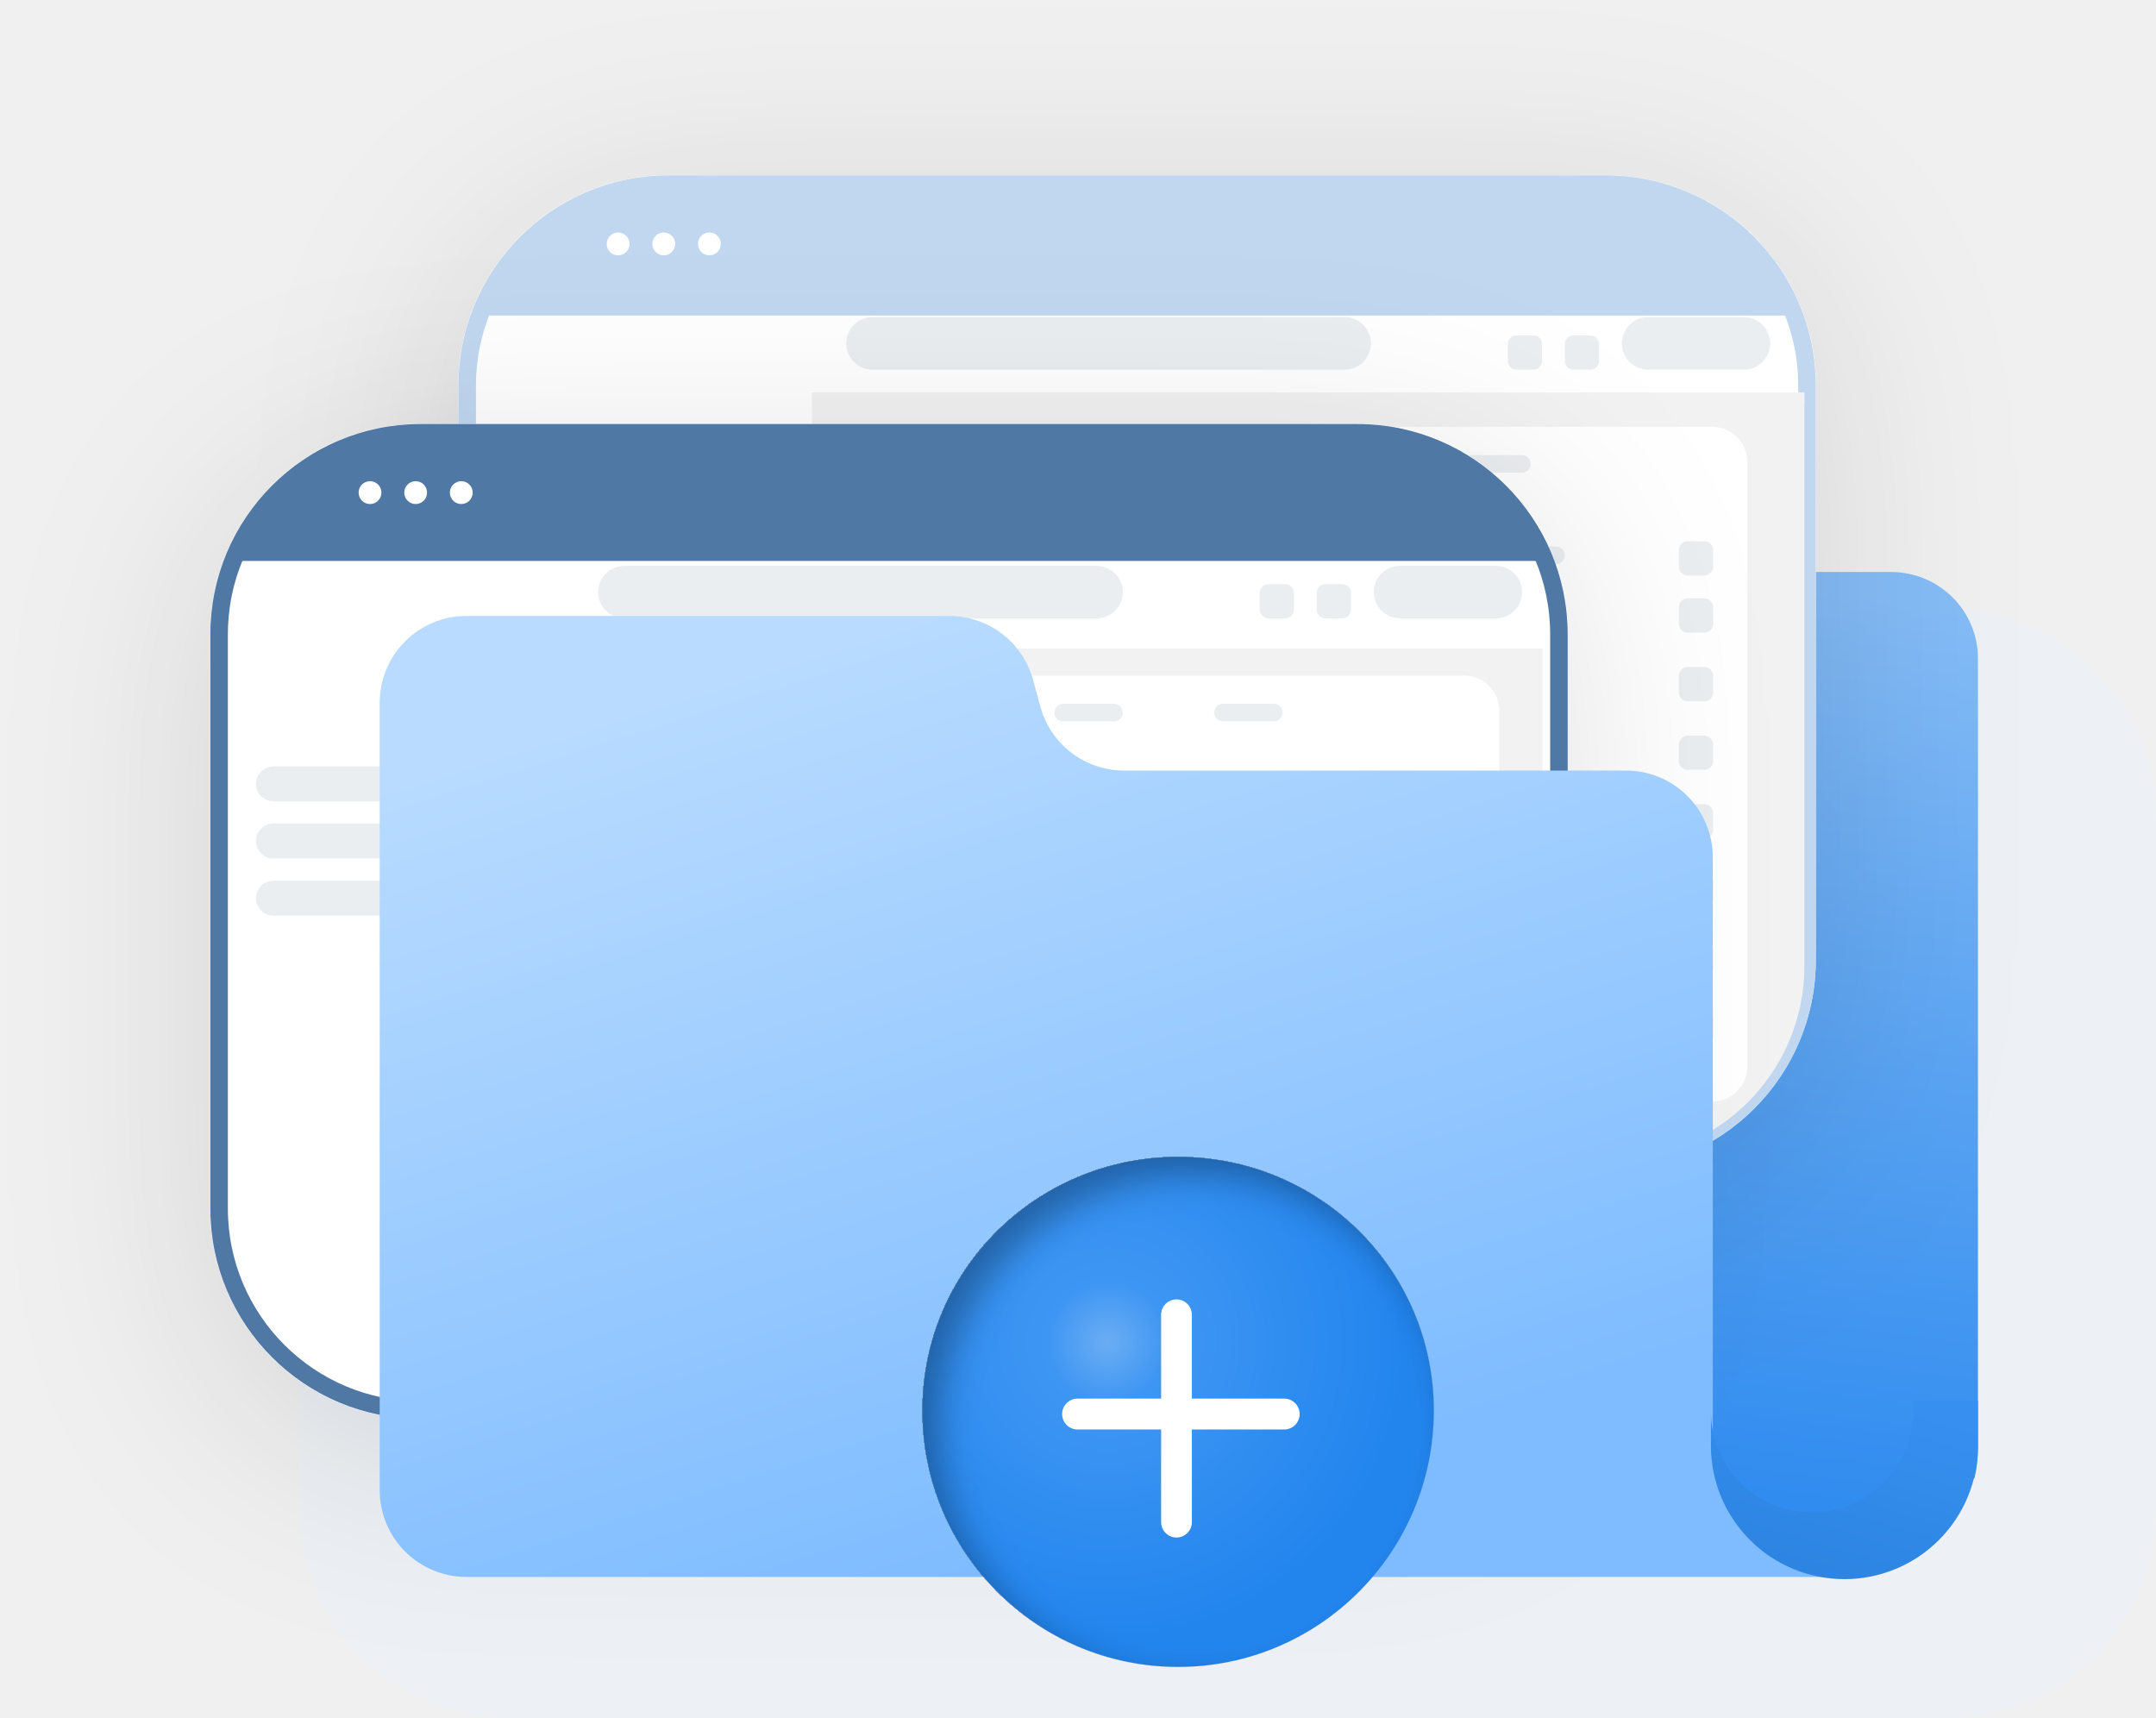
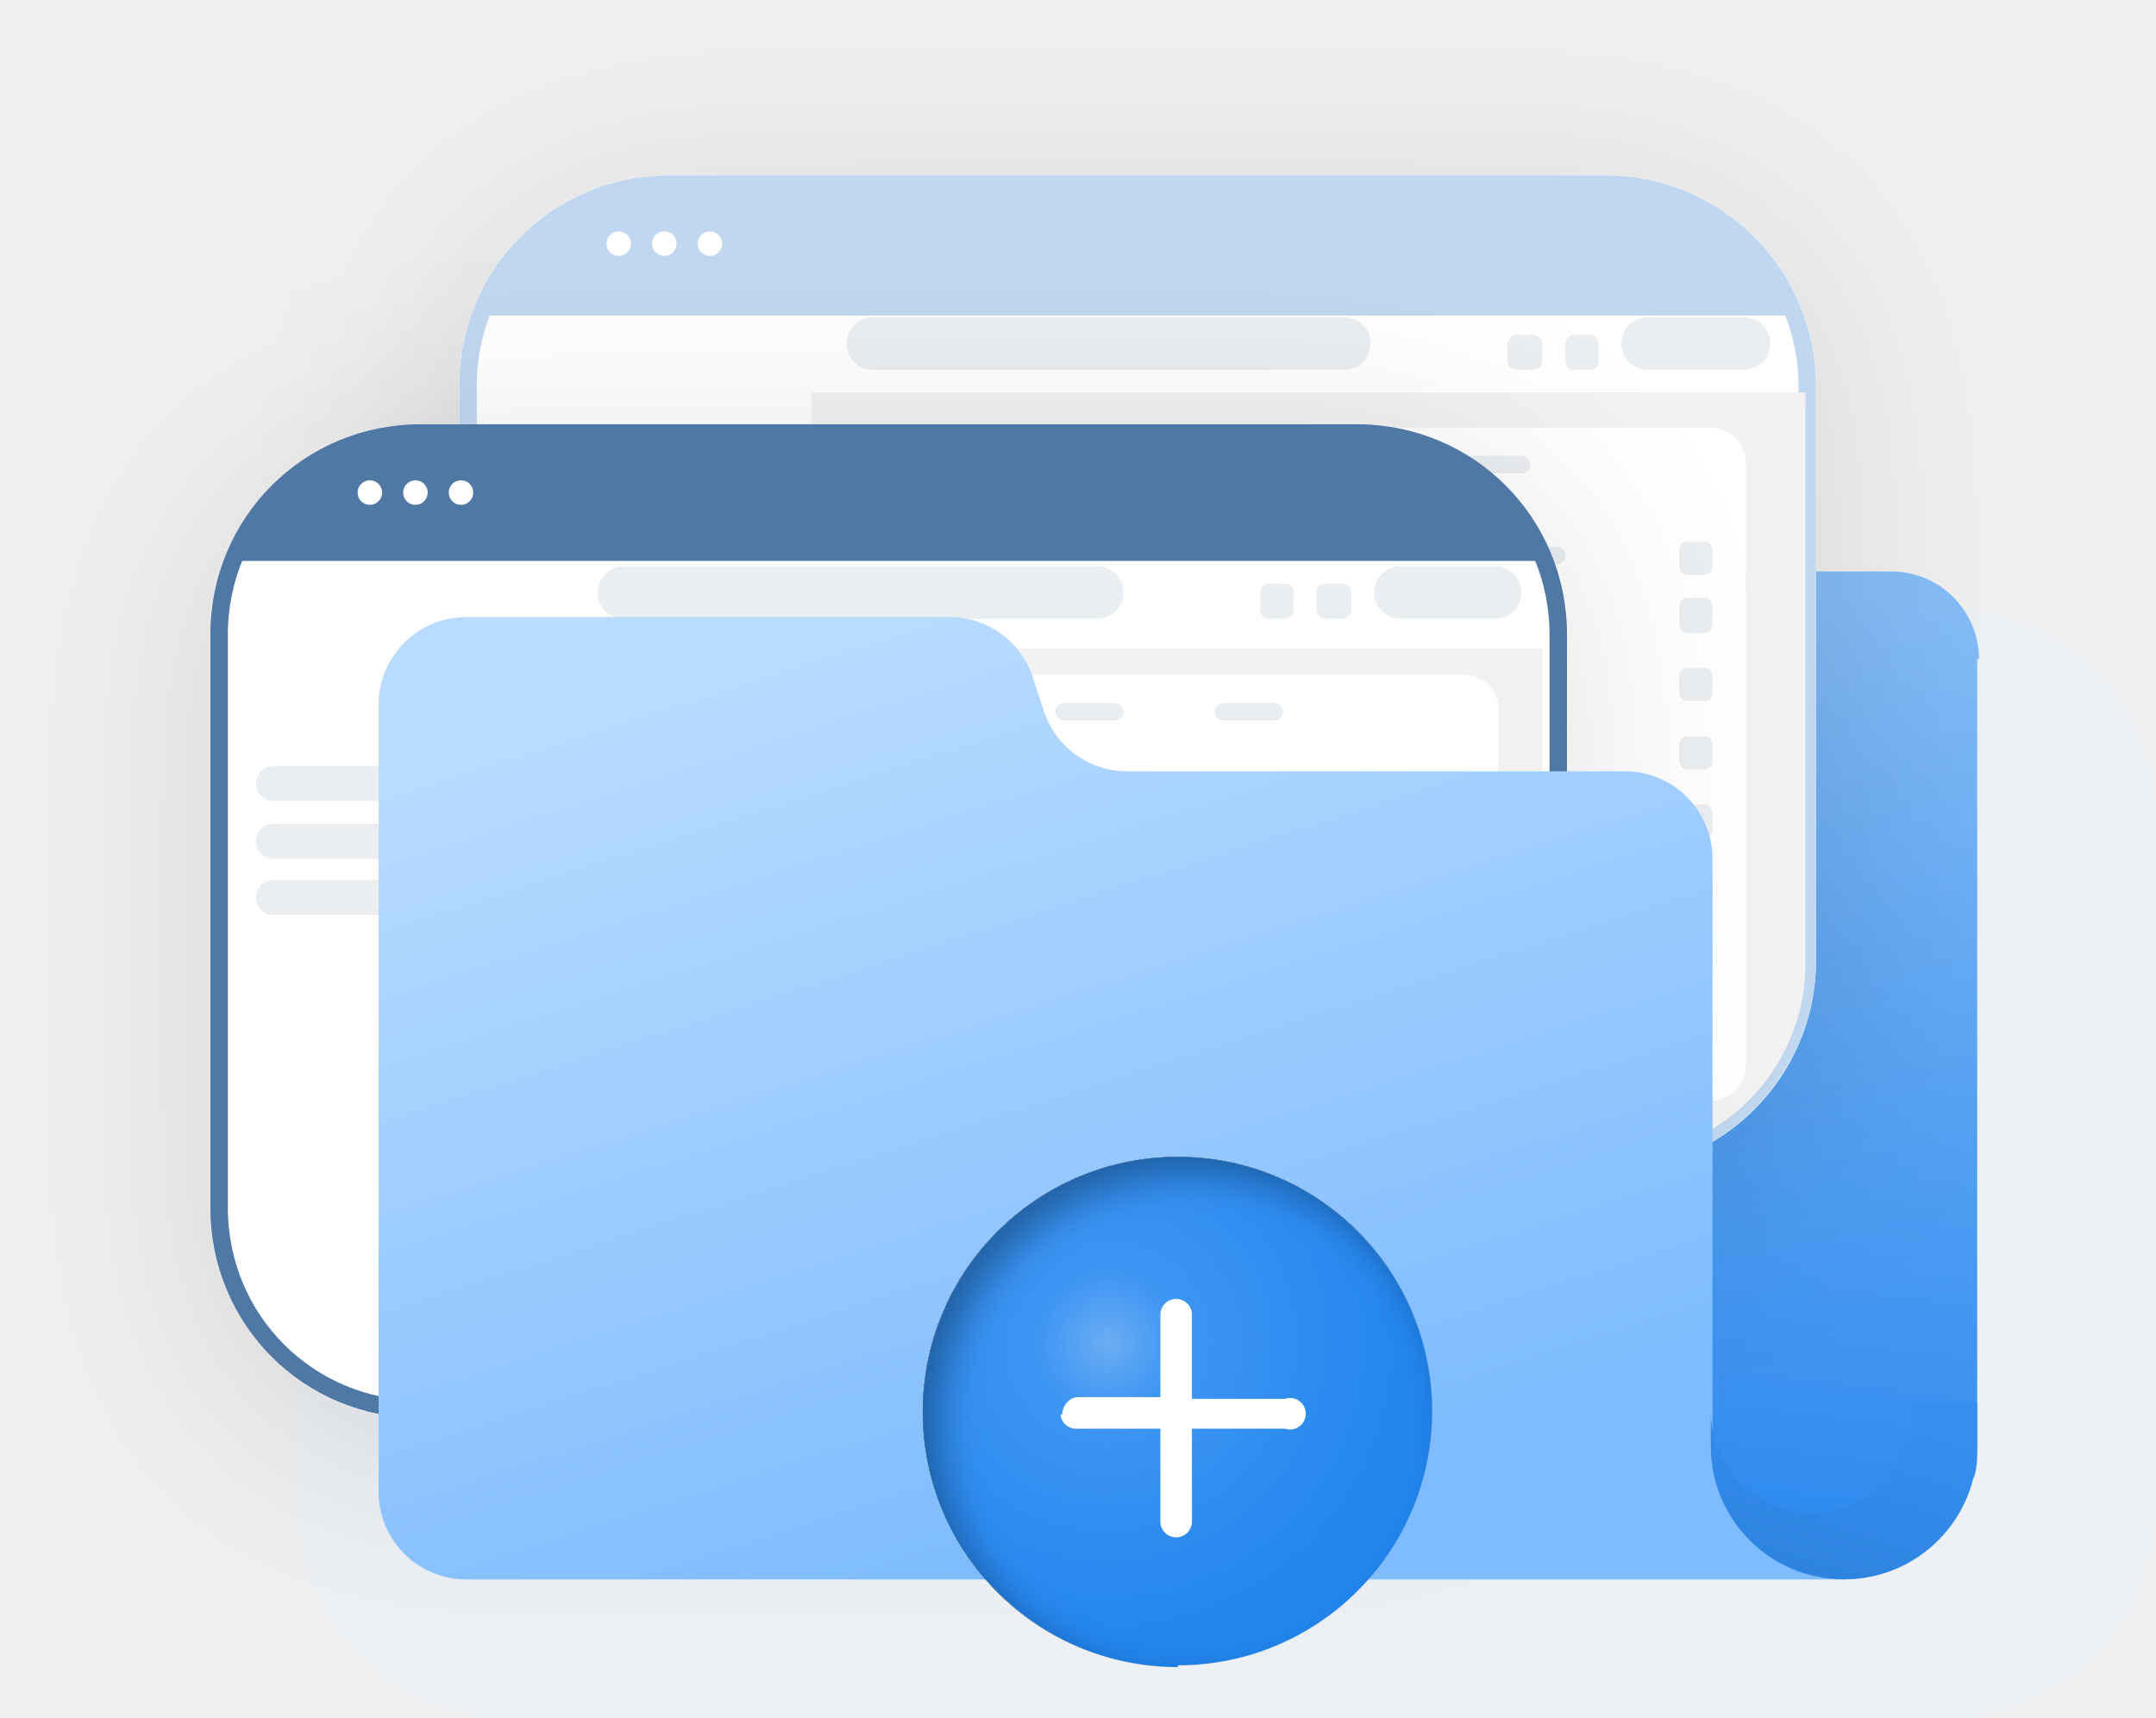
- <svg xmlns="http://www.w3.org/2000/svg" width="123" height="98" viewBox="0 0 123 98" fill="none">
-   <path opacity="0.4" d="M17.078 46.727C17.078 40.1 22.451 34.727 29.078 34.727H111C117.627 34.727 123 40.1 123 46.727V86C123 92.627 117.627 98 111 98H29.078C22.451 98 17.078 92.627 17.078 86V46.727Z" fill="#E9F3FD" />
-   <path d="M112.843 37.566V82.599C112.843 83.178 112.777 83.754 112.646 84.317L101.257 89.358L36.667 84.317V37.566C36.667 36.257 37.189 35.002 38.118 34.076C39.048 33.151 40.308 32.631 41.623 32.631H107.887C108.538 32.63 109.183 32.758 109.784 33.006C110.385 33.254 110.932 33.618 111.392 34.076C111.852 34.534 112.217 35.078 112.466 35.677C112.715 36.276 112.843 36.918 112.843 37.566Z" fill="url(#paint0_linear_1622_38349)" />
-   <g filter="url(#filter0_d_1622_38349)">
-     <path d="M26.153 22C26.153 15.373 31.526 10 38.153 10H91.59C98.218 10 103.59 15.373 103.59 22V54.753C103.59 61.38 98.218 66.753 91.59 66.753H38.153C31.526 66.753 26.153 61.38 26.153 54.753V22Z" fill="white" />
-     <path d="M26.653 22C26.653 15.649 31.802 10.5 38.153 10.5H91.59C97.942 10.5 103.09 15.649 103.09 22V54.753C103.09 61.104 97.942 66.253 91.59 66.253H38.153C31.802 66.253 26.653 61.104 26.653 54.753V22Z" stroke="#C1D7F0" />
+ <svg xmlns="http://www.w3.org/2000/svg" width="123" height="98" fill="none">
+   <path fill="#E9F3FD" d="M17 46.7a12 12 0 0 1 12-12h82a12 12 0 0 1 12 12V86a12 12 0 0 1-12 12H29a12 12 0 0 1-12-12V46.7Z" opacity=".4" />
+   <path fill="url(#a)" d="M112.8 37.6v45c0 .6 0 1.2-.2 1.7l-11.3 5-64.6-5V37.6a5 5 0 0 1 5-5h66.2a5 5 0 0 1 5 5Z" />
+   <g filter="url(#b)">
+     <path fill="#fff" d="M26.2 22a12 12 0 0 1 12-12h53.4a12 12 0 0 1 12 12v32.8a12 12 0 0 1-12 12H38.2a12 12 0 0 1-12-12V22Z" />
+     <path stroke="#C1D7F0" d="M26.7 22c0-6.4 5.1-11.5 11.5-11.5h53.4c6.3 0 11.5 5.1 11.5 11.5v32.8c0 6.3-5.2 11.5-11.5 11.5H38.2c-6.4 0-11.5-5.2-11.5-11.5V22Z" />
  </g>
-   <mask id="mask0_1622_38349" style="mask-type:alpha" maskUnits="userSpaceOnUse" x="26" y="10" width="78" height="57">
-     <path d="M26.153 20C26.153 14.477 30.631 10 36.153 10H93.59C99.113 10 103.59 14.477 103.59 20V56.753C103.59 62.276 99.113 66.753 93.59 66.753H36.153C30.631 66.753 26.153 62.276 26.153 56.753V20Z" fill="white" />
+   <mask id="c" width="78" height="57" x="26" y="10" maskUnits="userSpaceOnUse" style="mask-type:alpha">
+     <path fill="#fff" d="M26.2 20a10 10 0 0 1 10-10h57.4a10 10 0 0 1 10 10v36.8a10 10 0 0 1-10 10H36.2a10 10 0 0 1-10-10V20Z" />
  </mask>
-   <g mask="url(#mask0_1622_38349)">
-     <path d="M46.326 22.394H102.94V23.047H46.326V22.394Z" fill="#EBEEF1" />
-     <path d="M89.274 19.633C89.274 19.356 89.498 19.133 89.774 19.133H90.726C91.002 19.133 91.226 19.356 91.226 19.633V20.59C91.226 20.866 91.002 21.09 90.726 21.09H89.774C89.498 21.09 89.274 20.866 89.274 20.59V19.633Z" fill="#EBEEF1" />
-     <path d="M86.02 19.633C86.02 19.356 86.244 19.133 86.52 19.133H87.473C87.749 19.133 87.973 19.356 87.973 19.633V20.59C87.973 20.866 87.749 21.09 87.473 21.09H86.52C86.244 21.09 86.02 20.866 86.02 20.59V19.633Z" fill="#EBEEF1" />
-     <path d="M46.326 22.394H102.94V55.1C102.94 61.176 98.015 66.1 91.94 66.1H46.326V22.394Z" fill="#F2F2F2" />
-     <path d="M49.58 26.351C49.58 25.247 50.475 24.351 51.58 24.351H97.686C98.79 24.351 99.686 25.247 99.686 26.351V60.839C99.686 61.943 98.79 62.839 97.686 62.839H51.58C50.475 62.839 49.58 61.943 49.58 60.839V26.351Z" fill="white" />
-     <path d="M95.782 31.375C95.782 31.098 96.006 30.875 96.282 30.875H97.234C97.51 30.875 97.734 31.098 97.734 31.375V32.331C97.734 32.608 97.51 32.831 97.234 32.831H96.282C96.006 32.831 95.782 32.608 95.782 32.331V31.375Z" fill="#EBEEF1" />
-     <path d="M95.782 34.636C95.782 34.36 96.006 34.136 96.282 34.136H97.234C97.51 34.136 97.734 34.36 97.734 34.636V35.593C97.734 35.869 97.51 36.093 97.234 36.093H96.282C96.006 36.093 95.782 35.869 95.782 35.593V34.636Z" fill="#EBEEF1" />
-     <path d="M95.782 38.55C95.782 38.274 96.006 38.05 96.282 38.05H97.234C97.51 38.05 97.734 38.274 97.734 38.55V39.507C97.734 39.783 97.51 40.007 97.234 40.007H96.282C96.006 40.007 95.782 39.783 95.782 39.507V38.55Z" fill="#EBEEF1" />
-     <path d="M95.782 42.464C95.782 42.188 96.006 41.964 96.282 41.964H97.234C97.51 41.964 97.734 42.188 97.734 42.464V43.421C97.734 43.697 97.51 43.921 97.234 43.921H96.282C96.006 43.921 95.782 43.697 95.782 43.421V42.464Z" fill="#EBEEF1" />
-     <path d="M95.782 46.378C95.782 46.102 96.006 45.878 96.282 45.878H97.234C97.51 45.878 97.734 46.102 97.734 46.378V47.335C97.734 47.611 97.51 47.835 97.234 47.835H96.282C96.006 47.835 95.782 47.611 95.782 47.335V46.378Z" fill="#EBEEF1" />
-     <path d="M95.782 50.292C95.782 50.016 96.006 49.792 96.282 49.792H97.234C97.51 49.792 97.734 50.016 97.734 50.292V51.249C97.734 51.525 97.51 51.749 97.234 51.749H96.282C96.006 51.749 95.782 51.525 95.782 51.249V50.292Z" fill="#EBEEF1" />
-     <path d="M95.782 54.206C95.782 53.93 96.006 53.706 96.282 53.706H97.234C97.51 53.706 97.734 53.93 97.734 54.206V55.163C97.734 55.439 97.51 55.663 97.234 55.663H96.282C96.006 55.663 95.782 55.439 95.782 55.163V54.206Z" fill="#EBEEF1" />
-     <path d="M95.782 58.12C95.782 57.844 96.006 57.62 96.282 57.62H97.234C97.51 57.62 97.734 57.844 97.734 58.12V59.077C97.734 59.353 97.51 59.577 97.234 59.577H96.282C96.006 59.577 95.782 59.353 95.782 59.077V58.12Z" fill="#EBEEF1" />
-     <path d="M29.373 14.929C31.23 12.161 34.344 10.5 37.677 10.5H92.23C96.319 10.5 99.996 12.989 101.514 16.786L102 18H27.312L29.373 14.929Z" fill="#C1D7F0" />
+   <g mask="url(#c)">
+     <path fill="#EBEEF1" d="M46.3 22.4H103v.6H46.3v-.6Zm43-2.8c0-.2.2-.5.5-.5h1c.2 0 .4.3.4.5v1c0 .3-.2.5-.5.5h-1a.5.5 0 0 1-.4-.5v-1Zm-3.3 0c0-.2.2-.5.5-.5h1c.2 0 .5.3.5.5v1c0 .3-.3.5-.5.5h-1a.5.5 0 0 1-.5-.5v-1Z" />
+     <path fill="#F2F2F2" d="M46.3 22.4H103V55c0 6-4.9 11-11 11H46.3V22.4Z" />
+     <path fill="#fff" d="M49.6 26.4c0-1.2.9-2 2-2h46a2 2 0 0 1 2 2v34.4a2 2 0 0 1-2 2h-46a2 2 0 0 1-2-2V26.4Z" />
+     <path fill="#EBEEF1" d="M95.8 31.4c0-.3.2-.5.5-.5h1c.2 0 .4.2.4.5v1c0 .2-.2.4-.5.4h-1a.5.5 0 0 1-.4-.5v-1Zm0 3.2c0-.2.2-.5.5-.5h1c.2 0 .4.3.4.5v1c0 .3-.2.5-.5.5h-1a.5.5 0 0 1-.4-.5v-1Zm0 4c0-.3.2-.5.5-.5h1c.2 0 .4.2.4.5v1c0 .2-.2.4-.5.4h-1a.5.5 0 0 1-.4-.5v-1Zm0 3.9c0-.3.2-.5.5-.5h1c.2 0 .4.2.4.5v1c0 .2-.2.4-.5.4h-1a.5.5 0 0 1-.4-.5v-1Zm0 3.9c0-.3.2-.5.5-.5h1c.2 0 .4.2.4.5v1c0 .2-.2.4-.5.4h-1a.5.5 0 0 1-.4-.5v-1Zm0 3.9c0-.3.2-.5.5-.5h1c.2 0 .4.2.4.5v1c0 .2-.2.4-.5.4h-1a.5.5 0 0 1-.4-.5v-1Zm0 3.9c0-.3.2-.5.5-.5h1c.2 0 .4.2.4.5v1c0 .2-.2.5-.5.5h-1a.5.5 0 0 1-.4-.5v-1Zm0 3.9c0-.3.2-.5.5-.5h1c.2 0 .4.2.4.5v1c0 .3-.2.5-.5.5h-1a.5.5 0 0 1-.4-.5v-1Z" />
+     <path fill="#C1D7F0" d="M29.4 15a10 10 0 0 1 8.3-4.5h54.5a10 10 0 0 1 9.3 6.3l.5 1.2H27.3l2-3Z" />
  </g>
-   <line x1="49.778" y1="19.59" x2="76.712" y2="19.59" stroke="#EBEEF1" stroke-width="3" stroke-linecap="round" />
-   <line x1="29.756" y1="30.527" x2="42.723" y2="30.527" stroke="#EBEEF1" stroke-width="2" stroke-linecap="round" />
-   <line x1="52.683" y1="26.461" x2="55.587" y2="26.461" stroke="#EBEEF1" stroke-linecap="round" />
-   <line x1="52.683" y1="31.679" x2="57.539" y2="31.679" stroke="#EBEEF1" stroke-linecap="round" />
-   <line x1="52.683" y1="34.941" x2="57.539" y2="34.941" stroke="#EBEEF1" stroke-linecap="round" />
-   <line x1="52.683" y1="38.855" x2="57.539" y2="38.855" stroke="#EBEEF1" stroke-linecap="round" />
-   <line x1="52.683" y1="42.769" x2="57.539" y2="42.769" stroke="#EBEEF1" stroke-linecap="round" />
-   <line x1="52.683" y1="46.683" x2="57.539" y2="46.683" stroke="#EBEEF1" stroke-linecap="round" />
-   <line x1="52.683" y1="50.597" x2="57.539" y2="50.597" stroke="#EBEEF1" stroke-linecap="round" />
-   <line x1="52.683" y1="54.511" x2="57.539" y2="54.511" stroke="#EBEEF1" stroke-linecap="round" />
-   <line x1="52.683" y1="58.425" x2="57.539" y2="58.425" stroke="#EBEEF1" stroke-linecap="round" />
-   <line x1="65.047" y1="31.679" x2="69.903" y2="31.679" stroke="#EBEEF1" stroke-linecap="round" />
-   <line x1="65.047" y1="38.855" x2="69.903" y2="38.855" stroke="#EBEEF1" stroke-linecap="round" />
-   <line x1="65.047" y1="34.941" x2="69.903" y2="34.941" stroke="#EBEEF1" stroke-linecap="round" />
-   <line x1="65.047" y1="42.769" x2="69.903" y2="42.769" stroke="#EBEEF1" stroke-linecap="round" />
-   <line x1="65.047" y1="46.683" x2="69.903" y2="46.683" stroke="#EBEEF1" stroke-linecap="round" />
-   <line x1="65.047" y1="50.597" x2="69.903" y2="50.597" stroke="#EBEEF1" stroke-linecap="round" />
-   <line x1="65.047" y1="54.511" x2="69.903" y2="54.511" stroke="#EBEEF1" stroke-linecap="round" />
-   <line x1="65.047" y1="58.425" x2="69.903" y2="58.425" stroke="#EBEEF1" stroke-linecap="round" />
-   <line x1="74.808" y1="38.855" x2="79.664" y2="38.855" stroke="#EBEEF1" stroke-linecap="round" />
-   <line x1="74.808" y1="31.679" x2="79.664" y2="31.679" stroke="#EBEEF1" stroke-linecap="round" />
-   <line x1="74.808" y1="34.941" x2="79.664" y2="34.941" stroke="#EBEEF1" stroke-linecap="round" />
-   <line x1="83.918" y1="38.855" x2="88.774" y2="38.855" stroke="#EBEEF1" stroke-linecap="round" />
-   <line x1="74.808" y1="42.769" x2="79.664" y2="42.769" stroke="#EBEEF1" stroke-linecap="round" />
-   <line x1="74.808" y1="46.683" x2="79.664" y2="46.683" stroke="#EBEEF1" stroke-linecap="round" />
-   <line x1="74.808" y1="50.597" x2="79.664" y2="50.597" stroke="#EBEEF1" stroke-linecap="round" />
-   <line x1="74.808" y1="54.511" x2="79.664" y2="54.511" stroke="#EBEEF1" stroke-linecap="round" />
-   <line x1="74.808" y1="58.425" x2="79.664" y2="58.425" stroke="#EBEEF1" stroke-linecap="round" />
-   <line x1="83.918" y1="31.679" x2="88.774" y2="31.679" stroke="#EBEEF1" stroke-linecap="round" />
-   <line x1="83.918" y1="34.941" x2="88.774" y2="34.941" stroke="#EBEEF1" stroke-linecap="round" />
-   <line x1="83.918" y1="42.769" x2="88.774" y2="42.769" stroke="#EBEEF1" stroke-linecap="round" />
-   <line x1="83.918" y1="46.683" x2="88.774" y2="46.683" stroke="#EBEEF1" stroke-linecap="round" />
-   <line x1="83.918" y1="50.597" x2="88.774" y2="50.597" stroke="#EBEEF1" stroke-linecap="round" />
-   <line x1="83.918" y1="54.511" x2="88.774" y2="54.511" stroke="#EBEEF1" stroke-linecap="round" />
-   <line x1="83.918" y1="58.425" x2="88.774" y2="58.425" stroke="#EBEEF1" stroke-linecap="round" />
-   <line x1="65.047" y1="26.461" x2="67.951" y2="26.461" stroke="#EBEEF1" stroke-linecap="round" />
-   <line x1="74.808" y1="26.461" x2="77.712" y2="26.461" stroke="#EBEEF1" stroke-linecap="round" />
-   <line x1="83.918" y1="26.461" x2="86.822" y2="26.461" stroke="#EBEEF1" stroke-linecap="round" />
-   <line x1="29.756" y1="33.789" x2="42.723" y2="33.789" stroke="#EBEEF1" stroke-width="2" stroke-linecap="round" />
-   <line x1="29.756" y1="37.05" x2="42.723" y2="37.05" stroke="#EBEEF1" stroke-width="2" stroke-linecap="round" />
-   <line x1="94.028" y1="19.59" x2="99.488" y2="19.59" stroke="#EBEEF1" stroke-width="3" stroke-linecap="round" />
-   <ellipse cx="37.867" cy="13.914" rx="0.651" ry="0.652" fill="white" />
-   <ellipse cx="35.264" cy="13.914" rx="0.651" ry="0.652" fill="white" />
-   <ellipse cx="40.47" cy="13.914" rx="0.651" ry="0.652" fill="white" />
-   <g filter="url(#filter1_d_1622_38349)">
-     <path d="M12 36.188C12 29.561 17.373 24.188 24 24.188H77.437C84.064 24.188 89.437 29.561 89.437 36.188V68.941C89.437 75.568 84.064 80.941 77.437 80.941H24C17.373 80.941 12 75.568 12 68.941V36.188Z" fill="white" />
-     <path d="M12.5 36.188C12.5 29.837 17.649 24.688 24 24.688H77.437C83.788 24.688 88.937 29.837 88.937 36.188V68.941C88.937 75.292 83.788 80.441 77.437 80.441H24C17.649 80.441 12.5 75.292 12.5 68.941V36.188Z" stroke="#5078A5" />
+   <path stroke="#EBEEF1" stroke-linecap="round" stroke-width="3" d="M49.8 19.6h26.9" />
+   <path stroke="#EBEEF1" stroke-linecap="round" stroke-width="2" d="M29.8 30.5h12.9" />
+   <path stroke="#EBEEF1" stroke-linecap="round" d="M52.7 26.5h2.9m-2.9 5.2h4.8m-4.8 3.2h4.8m-4.8 4h4.8m-4.8 3.9h4.8m-4.8 3.9h4.8m-4.8 3.9h4.8m-4.8 3.9h4.8m-4.8 3.9h4.8M65 31.7h4.9M65 38.9h4.9m-4.9-4h4.9M65 42.8h4.9M65 46.7h4.9M65 50.6h4.9M65 54.5h4.9M65 58.4h4.9m4.9-19.5h4.9m-4.9-7.2h4.9m-4.9 3.2h4.9m4.2 4h4.9m-14 3.9h4.9m-4.9 3.9h4.9m-4.9 3.9h4.9m-4.9 3.9h4.9m-4.9 3.9h4.9m4.2-26.7h4.9m-4.9 3.2h4.9m-4.9 7.9h4.9m-4.9 3.9h4.9m-4.9 3.9h4.9m-4.9 3.9h4.9m-4.9 3.9h4.9M65 26.5h3m6.8 0h2.9m6.2 0h2.9" />
+   <path stroke="#EBEEF1" stroke-linecap="round" stroke-width="2" d="M29.8 33.8h12.9m-12.9 3.3h12.9" />
+   <path stroke="#EBEEF1" stroke-linecap="round" stroke-width="3" d="M94 19.6h5.5" />
+   <circle cx="37.9" cy="13.9" r=".7" fill="#fff" />
+   <circle cx="35.3" cy="13.9" r=".7" fill="#fff" />
+   <circle cx="40.5" cy="13.9" r=".7" fill="#fff" />
+   <g filter="url(#d)">
+     <path fill="#fff" d="M12 36.2a12 12 0 0 1 12-12h53.4a12 12 0 0 1 12 12v32.7a12 12 0 0 1-12 12H24a12 12 0 0 1-12-12V36.2Z" />
+     <path stroke="#5078A5" d="M12.5 36.2c0-6.4 5.1-11.5 11.5-11.5h53.4c6.4 0 11.5 5.1 11.5 11.5v32.7c0 6.4-5.1 11.5-11.5 11.5H24c-6.4 0-11.5-5.1-11.5-11.5V36.2Z" />
  </g>
-   <mask id="mask1_1622_38349" style="mask-type:alpha" maskUnits="userSpaceOnUse" x="12" y="24" width="78" height="57">
-     <path d="M12 34.188C12 28.665 16.477 24.188 22 24.188H79.437C84.96 24.188 89.437 28.665 89.437 34.188V70.941C89.437 76.464 84.96 80.941 79.437 80.941H22C16.477 80.941 12 76.464 12 70.941V34.188Z" fill="white" />
+   <mask id="e" width="78" height="57" x="12" y="24" maskUnits="userSpaceOnUse" style="mask-type:alpha">
+     <path fill="#fff" d="M12 34.2a10 10 0 0 1 10-10h57.4a10 10 0 0 1 10 10v36.7a10 10 0 0 1-10 10H22a10 10 0 0 1-10-10V34.2Z" />
  </mask>
-   <g mask="url(#mask1_1622_38349)">
-     <path d="M75.121 33.821C75.121 33.545 75.345 33.321 75.621 33.321H76.573C76.849 33.321 77.073 33.545 77.073 33.821V34.778C77.073 35.054 76.849 35.278 76.573 35.278H75.621C75.345 35.278 75.121 35.054 75.121 34.778V33.821Z" fill="#EBEEF1" />
-     <path d="M71.867 33.821C71.867 33.545 72.091 33.321 72.367 33.321H73.319C73.596 33.321 73.819 33.545 73.819 33.821V34.778C73.819 35.054 73.596 35.278 73.319 35.278H72.367C72.091 35.278 71.867 35.054 71.867 34.778V33.821Z" fill="#EBEEF1" />
-     <path d="M32 37H88V69C88 75.075 83.075 80 77 80H32V37Z" fill="#F2F2F2" />
-     <path d="M35.426 40.54C35.426 39.435 36.322 38.54 37.426 38.54H83.533C84.637 38.54 85.533 39.435 85.533 40.54V75.027C85.533 76.132 84.637 77.027 83.533 77.027H37.426C36.322 77.027 35.426 76.132 35.426 75.027V40.54Z" fill="white" />
-     <path d="M81.628 45.563C81.628 45.287 81.852 45.063 82.128 45.063H83.081C83.357 45.063 83.581 45.287 83.581 45.563V46.52C83.581 46.796 83.357 47.02 83.081 47.02H82.128C81.852 47.02 81.628 46.796 81.628 46.52V45.563Z" fill="#EBEEF1" />
-     <path d="M81.628 48.825C81.628 48.548 81.852 48.325 82.128 48.325H83.081C83.357 48.325 83.581 48.548 83.581 48.825V49.782C83.581 50.058 83.357 50.282 83.081 50.282H82.128C81.852 50.282 81.628 50.058 81.628 49.782V48.825Z" fill="#EBEEF1" />
-     <path d="M81.628 52.738C81.628 52.462 81.852 52.238 82.128 52.238H83.081C83.357 52.238 83.581 52.462 83.581 52.738V53.695C83.581 53.971 83.357 54.195 83.081 54.195H82.128C81.852 54.195 81.628 53.971 81.628 53.695V52.738Z" fill="#EBEEF1" />
-     <path d="M81.628 56.652C81.628 56.376 81.852 56.152 82.128 56.152H83.081C83.357 56.152 83.581 56.376 83.581 56.652V57.609C83.581 57.886 83.357 58.109 83.081 58.109H82.128C81.852 58.109 81.628 57.886 81.628 57.609V56.652Z" fill="#EBEEF1" />
-     <path d="M81.628 60.566C81.628 60.29 81.852 60.066 82.128 60.066H83.081C83.357 60.066 83.581 60.29 83.581 60.566V61.523C83.581 61.8 83.357 62.023 83.081 62.023H82.128C81.852 62.023 81.628 61.8 81.628 61.523V60.566Z" fill="#EBEEF1" />
-     <path d="M81.628 64.481C81.628 64.204 81.852 63.98 82.128 63.98H83.081C83.357 63.98 83.581 64.204 83.581 64.481V65.438C83.581 65.714 83.357 65.938 83.081 65.938H82.128C81.852 65.938 81.628 65.714 81.628 65.438V64.481Z" fill="#EBEEF1" />
-     <path d="M81.628 68.394C81.628 68.118 81.852 67.894 82.128 67.894H83.081C83.357 67.894 83.581 68.118 83.581 68.394V69.352C83.581 69.628 83.357 69.852 83.081 69.852H82.128C81.852 69.852 81.628 69.628 81.628 69.352V68.394Z" fill="#EBEEF1" />
-     <path d="M81.628 72.308C81.628 72.032 81.852 71.808 82.128 71.808H83.081C83.357 71.808 83.581 72.032 83.581 72.308V73.265C83.581 73.541 83.357 73.765 83.081 73.765H82.128C81.852 73.765 81.628 73.541 81.628 73.265V72.308Z" fill="#EBEEF1" />
-     <path d="M14.677 29.794C16.414 26.535 19.807 24.5 23.5 24.5H77.609C80.695 24.5 83.608 25.925 85.503 28.361L86 29L88 32H13.5L14.677 29.794Z" fill="#5078A5" />
+   <g mask="url(#e)">
+     <path fill="#EBEEF1" d="M75.1 33.8c0-.3.2-.5.5-.5h1c.2 0 .5.2.5.5v1c0 .3-.3.5-.5.5h-1a.5.5 0 0 1-.5-.5v-1Zm-3.2 0c0-.3.2-.5.5-.5h1c.2 0 .4.2.4.5v1c0 .3-.2.5-.5.5h-1a.5.5 0 0 1-.4-.5v-1Z" />
+     <path fill="#F2F2F2" d="M32 37h56v32c0 6-5 11-11 11H32V37Z" />
+     <path fill="#fff" d="M35.4 40.5c0-1 1-2 2-2h46.1a2 2 0 0 1 2 2V75a2 2 0 0 1-2 2h-46a2 2 0 0 1-2-2V40.5Z" />
+     <path fill="#EBEEF1" d="M81.6 45.6c0-.3.3-.5.5-.5h1c.3 0 .5.2.5.5v1c0 .2-.2.4-.5.4h-1a.5.5 0 0 1-.5-.5v-1Zm0 3.2c0-.3.3-.5.5-.5h1c.3 0 .5.2.5.5v1c0 .3-.2.5-.5.5h-1a.5.5 0 0 1-.5-.5v-1Zm0 3.9c0-.2.3-.5.5-.5h1c.3 0 .5.3.5.5v1c0 .3-.2.5-.5.5h-1a.5.5 0 0 1-.5-.5v-1Zm0 4c0-.3.3-.5.5-.5h1c.3 0 .5.2.5.5v1c0 .2-.2.4-.5.4h-1a.5.5 0 0 1-.5-.5v-1Zm0 3.9c0-.3.3-.5.5-.5h1c.3 0 .5.2.5.5v1c0 .2-.2.4-.5.4h-1a.5.5 0 0 1-.5-.5v-1Zm0 3.9c0-.3.3-.5.5-.5h1c.3 0 .5.2.5.5v1c0 .2-.2.4-.5.4h-1a.5.5 0 0 1-.5-.5v-1Zm0 3.9c0-.3.3-.5.5-.5h1c.3 0 .5.2.5.5v1c0 .2-.2.5-.5.5h-1a.5.5 0 0 1-.5-.5v-1Zm0 3.9c0-.3.3-.5.5-.5h1c.3 0 .5.2.5.5v1c0 .2-.2.5-.5.5h-1a.5.5 0 0 1-.5-.5v-1Z" />
+     <path fill="#5078A5" d="M14.7 29.8a10 10 0 0 1 8.8-5.3h54.1c3.1 0 6 1.4 7.9 3.9l.5.6 2 3H13.5l1.2-2.2Z" />
  </g>
-   <line x1="35.625" y1="33.778" x2="62.559" y2="33.778" stroke="#EBEEF1" stroke-width="3" stroke-linecap="round" />
-   <line x1="15.603" y1="44.715" x2="28.57" y2="44.715" stroke="#EBEEF1" stroke-width="2" stroke-linecap="round" />
-   <line x1="38.529" y1="40.649" x2="41.434" y2="40.649" stroke="#EBEEF1" stroke-linecap="round" />
-   <line x1="38.529" y1="45.867" x2="43.386" y2="45.867" stroke="#EBEEF1" stroke-linecap="round" />
-   <line x1="38.529" y1="49.129" x2="43.386" y2="49.129" stroke="#EBEEF1" stroke-linecap="round" />
-   <line x1="38.529" y1="53.043" x2="43.386" y2="53.043" stroke="#EBEEF1" stroke-linecap="round" />
-   <line x1="38.529" y1="56.957" x2="43.386" y2="56.957" stroke="#EBEEF1" stroke-linecap="round" />
-   <line x1="38.529" y1="60.871" x2="43.386" y2="60.871" stroke="#EBEEF1" stroke-linecap="round" />
-   <line x1="38.529" y1="64.785" x2="43.386" y2="64.785" stroke="#EBEEF1" stroke-linecap="round" />
-   <line x1="38.529" y1="68.699" x2="43.386" y2="68.699" stroke="#EBEEF1" stroke-linecap="round" />
-   <line x1="38.529" y1="72.613" x2="43.386" y2="72.613" stroke="#EBEEF1" stroke-linecap="round" />
-   <line x1="50.893" y1="45.867" x2="55.75" y2="45.867" stroke="#EBEEF1" stroke-linecap="round" />
-   <line x1="50.893" y1="53.043" x2="55.75" y2="53.043" stroke="#EBEEF1" stroke-linecap="round" />
-   <line x1="50.893" y1="49.129" x2="55.75" y2="49.129" stroke="#EBEEF1" stroke-linecap="round" />
-   <line x1="50.893" y1="56.957" x2="55.75" y2="56.957" stroke="#EBEEF1" stroke-linecap="round" />
-   <line x1="50.893" y1="60.871" x2="55.75" y2="60.871" stroke="#EBEEF1" stroke-linecap="round" />
-   <line x1="50.893" y1="64.785" x2="55.75" y2="64.785" stroke="#EBEEF1" stroke-linecap="round" />
-   <line x1="50.893" y1="68.699" x2="55.75" y2="68.699" stroke="#EBEEF1" stroke-linecap="round" />
-   <line x1="50.893" y1="72.613" x2="55.75" y2="72.613" stroke="#EBEEF1" stroke-linecap="round" />
-   <line x1="60.654" y1="53.043" x2="65.511" y2="53.043" stroke="#EBEEF1" stroke-linecap="round" />
-   <line x1="60.654" y1="45.867" x2="65.511" y2="45.867" stroke="#EBEEF1" stroke-linecap="round" />
-   <line x1="60.654" y1="49.129" x2="65.511" y2="49.129" stroke="#EBEEF1" stroke-linecap="round" />
-   <line x1="69.764" y1="53.043" x2="74.621" y2="53.043" stroke="#EBEEF1" stroke-linecap="round" />
-   <line x1="60.654" y1="56.957" x2="65.511" y2="56.957" stroke="#EBEEF1" stroke-linecap="round" />
-   <line x1="60.654" y1="60.871" x2="65.511" y2="60.871" stroke="#EBEEF1" stroke-linecap="round" />
-   <line x1="60.654" y1="64.785" x2="65.511" y2="64.785" stroke="#EBEEF1" stroke-linecap="round" />
-   <line x1="60.654" y1="68.699" x2="65.511" y2="68.699" stroke="#EBEEF1" stroke-linecap="round" />
-   <line x1="60.654" y1="72.613" x2="65.511" y2="72.613" stroke="#EBEEF1" stroke-linecap="round" />
-   <line x1="69.764" y1="45.867" x2="74.621" y2="45.867" stroke="#EBEEF1" stroke-linecap="round" />
-   <line x1="69.764" y1="49.129" x2="74.621" y2="49.129" stroke="#EBEEF1" stroke-linecap="round" />
-   <line x1="69.764" y1="56.957" x2="74.621" y2="56.957" stroke="#EBEEF1" stroke-linecap="round" />
-   <line x1="69.764" y1="60.871" x2="74.621" y2="60.871" stroke="#EBEEF1" stroke-linecap="round" />
-   <line x1="69.764" y1="64.785" x2="74.621" y2="64.785" stroke="#EBEEF1" stroke-linecap="round" />
-   <line x1="69.764" y1="68.699" x2="74.621" y2="68.699" stroke="#EBEEF1" stroke-linecap="round" />
-   <line x1="69.764" y1="72.613" x2="74.621" y2="72.613" stroke="#EBEEF1" stroke-linecap="round" />
-   <line x1="50.893" y1="40.649" x2="53.798" y2="40.649" stroke="#EBEEF1" stroke-linecap="round" />
-   <line x1="60.654" y1="40.649" x2="63.559" y2="40.649" stroke="#EBEEF1" stroke-linecap="round" />
-   <line x1="69.764" y1="40.649" x2="72.669" y2="40.649" stroke="#EBEEF1" stroke-linecap="round" />
-   <line x1="15.603" y1="47.977" x2="28.57" y2="47.977" stroke="#EBEEF1" stroke-width="2" stroke-linecap="round" />
-   <line x1="15.603" y1="51.238" x2="28.57" y2="51.238" stroke="#EBEEF1" stroke-width="2" stroke-linecap="round" />
-   <line x1="79.875" y1="33.778" x2="85.334" y2="33.778" stroke="#EBEEF1" stroke-width="3" stroke-linecap="round" />
-   <ellipse cx="23.713" cy="28.102" rx="0.651" ry="0.652" fill="white" />
-   <ellipse cx="21.11" cy="28.102" rx="0.651" ry="0.652" fill="white" />
-   <ellipse cx="26.316" cy="28.102" rx="0.651" ry="0.652" fill="white" />
-   <path fill-rule="evenodd" clip-rule="evenodd" d="M97.716 82.422V48.907C97.716 47.595 97.195 46.336 96.267 45.408C95.339 44.479 94.081 43.958 92.768 43.958H64.127C63.042 43.958 61.987 43.601 61.124 42.942C60.262 42.284 59.64 41.36 59.354 40.313L58.937 38.784C58.651 37.737 58.029 36.813 57.166 36.154C56.304 35.496 55.249 35.139 54.163 35.139H26.61C25.298 35.139 24.039 35.66 23.111 36.588C22.184 37.517 21.662 38.775 21.662 40.088V85.01C21.662 85.66 21.79 86.303 22.039 86.904C22.287 87.504 22.652 88.05 23.111 88.51C23.571 88.969 24.116 89.334 24.717 89.582C25.317 89.831 25.96 89.959 26.61 89.959H97.716L105.28 89.959C104.286 89.959 103.303 89.763 102.385 89.383C101.468 89.003 100.634 88.445 99.931 87.743C99.229 87.04 98.672 86.207 98.292 85.289C97.915 84.379 97.72 83.406 97.716 82.422Z" fill="url(#paint1_linear_1622_38349)" />
-   <path d="M112.843 79.907V82.475C112.843 83.475 112.646 84.464 112.263 85.388C111.881 86.311 111.319 87.15 110.612 87.856C109.905 88.563 109.065 89.124 108.141 89.506C107.216 89.888 106.226 90.085 105.226 90.085C104.225 90.085 103.235 89.888 102.31 89.506C101.386 89.124 100.546 88.563 99.839 87.856C99.132 87.15 98.571 86.311 98.188 85.388C97.805 84.464 97.608 83.475 97.608 82.475V80.529C97.608 82.054 98.215 83.517 99.295 84.595C100.375 85.674 101.839 86.28 103.366 86.28H103.39C104.917 86.28 106.382 85.674 107.461 84.596C108.541 83.517 109.148 82.054 109.148 80.529V79.903L112.843 79.907Z" fill="url(#paint2_linear_1622_38349)" />
-   <g filter="url(#filter2_i_1622_38349)">
-     <path d="M67.212 95.091C75.267 95.091 81.796 88.545 81.796 80.471C81.796 72.396 75.225 66 67.212 66C59.198 66 52.627 72.396 52.627 80.471C52.627 88.545 59.157 95.091 67.212 95.091Z" fill="url(#paint3_radial_1622_38349)" />
+   <path stroke="#EBEEF1" stroke-linecap="round" stroke-width="3" d="M35.6 33.8h27" />
+   <path stroke="#EBEEF1" stroke-linecap="round" stroke-width="2" d="M15.6 44.7h13" />
+   <path stroke="#EBEEF1" stroke-linecap="round" d="M38.5 40.6h2.9m-2.9 5.3h4.9m-4.9 3.2h4.9M38.5 53h4.9m-4.9 4h4.9m-4.9 3.9h4.9m-4.9 3.9h4.9m-4.9 3.9h4.9m-4.9 3.9h4.9m7.5-26.7h4.8M50.9 53h4.8m-4.8-3.9h4.8M50.9 57h4.8m-4.8 3.9h4.8m-4.8 3.9h4.8m-4.8 3.9h4.8m-4.8 3.9h4.8m5-19.6h4.8m-4.8-7.1h4.8m-4.8 3.2h4.8m4.3 3.9h4.8m-13.9 4h4.8m-4.8 3.9h4.8m-4.8 3.9h4.8m-4.8 3.9h4.8m-4.8 3.9h4.8m4.3-26.7h4.8m-4.8 3.2h4.8M69.8 57h4.8m-4.8 3.9h4.8m-4.8 3.9h4.8m-4.8 3.9h4.8m-4.8 3.9h4.8m-23.7-32h2.9m6.9 0h2.9m6.2 0h2.9" />
+   <path stroke="#EBEEF1" stroke-linecap="round" stroke-width="2" d="M15.6 48h13m-13 3.2h13" />
+   <path stroke="#EBEEF1" stroke-linecap="round" stroke-width="3" d="M79.9 33.8h5.4" />
+   <circle cx="23.7" cy="28.1" r=".7" fill="#fff" />
+   <circle cx="21.1" cy="28.1" r=".7" fill="#fff" />
+   <circle cx="26.3" cy="28.1" r=".7" fill="#fff" />
+   <path fill="url(#f)" fill-rule="evenodd" d="M97.7 82.4V49a5 5 0 0 0-5-5H64.2a5 5 0 0 1-4.7-3.6l-.5-1.5a5 5 0 0 0-4.7-3.7H26.6a5 5 0 0 0-5 5v45a5 5 0 0 0 5 4.9h78.7a7.6 7.6 0 0 1-7.6-7.6Z" clip-rule="evenodd" />
+   <path fill="url(#g)" d="M112.8 80v2.5a7.6 7.6 0 1 1-15.2 0v-2a5.8 5.8 0 0 0 5.8 5.8 5.8 5.8 0 0 0 5.7-5.8V80h3.7Z" />
+   <g filter="url(#h)">
+     <path fill="url(#i)" d="M67.2 95a14.5 14.5 0 1 0 0-29 14.5 14.5 0 1 0 0 29.1Z" />
  </g>
-   <path d="M60.595 80.667C60.595 80.181 60.989 79.787 61.475 79.787H66.241V75.005C66.241 74.52 66.634 74.127 67.119 74.127C67.604 74.127 67.997 74.52 67.997 75.005V79.787H73.265C73.751 79.787 74.145 80.181 74.145 80.667C74.145 81.154 73.751 81.548 73.265 81.548H67.997V86.832C67.997 87.318 67.604 87.711 67.119 87.711C66.634 87.711 66.241 87.318 66.241 86.832V81.548H61.475C60.989 81.548 60.595 81.154 60.595 80.667Z" fill="white" />
+   <path fill="#fff" d="M60.6 80.7c0-.5.4-1 .9-1h4.7V75a.9.9 0 0 1 1.8 0v4.8h5.3a.9.9 0 1 1 0 1.7H68v5.3a.9.9 0 1 1-1.8 0v-5.3h-4.7a.9.9 0 0 1-1-.8Z" />
  <defs>
-     <filter id="filter0_d_1622_38349" x="14.153" y="0" width="101.437" height="80.753" filterUnits="userSpaceOnUse" color-interpolation-filters="sRGB">
+     <linearGradient id="a" x1="90.4" x2="96.7" y1="84.2" y2="32.8" gradientUnits="userSpaceOnUse">
+       <stop stop-color="#308CEF" />
+       <stop offset="1" stop-color="#85BCF7" />
+     </linearGradient>
+     <linearGradient id="f" x1="34.7" x2="50.9" y1="40.9" y2="91.6" gradientUnits="userSpaceOnUse">
+       <stop stop-color="#B8DBFF" />
+       <stop offset="1" stop-color="#7EBCFF" />
+     </linearGradient>
+     <linearGradient id="g" x1="105.2" x2="108.2" y1="90.1" y2="80" gradientUnits="userSpaceOnUse">
+       <stop stop-color="#2D84E1" />
+       <stop offset="1" stop-color="#3790F0" />
+     </linearGradient>
+     <filter id="b" width="101.4" height="80.8" x="14.2" y="0" color-interpolation-filters="sRGB" filterUnits="userSpaceOnUse">
      <feFlood flood-opacity="0" result="BackgroundImageFix" />
-       <feColorMatrix in="SourceAlpha" type="matrix" values="0 0 0 0 0 0 0 0 0 0 0 0 0 0 0 0 0 0 127 0" result="hardAlpha" />
+       <feColorMatrix in="SourceAlpha" result="hardAlpha" values="0 0 0 0 0 0 0 0 0 0 0 0 0 0 0 0 0 0 127 0" />
      <feOffset dy="2" />
      <feGaussianBlur stdDeviation="6" />
      <feComposite in2="hardAlpha" operator="out" />
-       <feColorMatrix type="matrix" values="0 0 0 0 0 0 0 0 0 0 0 0 0 0 0 0 0 0 0.12 0" />
-       <feBlend mode="normal" in2="BackgroundImageFix" result="effect1_dropShadow_1622_38349" />
-       <feBlend mode="normal" in="SourceGraphic" in2="effect1_dropShadow_1622_38349" result="shape" />
+       <feColorMatrix values="0 0 0 0 0 0 0 0 0 0 0 0 0 0 0 0 0 0 0.12 0" />
+       <feBlend in2="BackgroundImageFix" result="effect1_dropShadow_1622_38349" />
+       <feBlend in="SourceGraphic" in2="effect1_dropShadow_1622_38349" result="shape" />
    </filter>
-     <filter id="filter1_d_1622_38349" x="0" y="14.188" width="101.437" height="80.753" filterUnits="userSpaceOnUse" color-interpolation-filters="sRGB">
+     <filter id="d" width="101.4" height="80.8" x="0" y="14.2" color-interpolation-filters="sRGB" filterUnits="userSpaceOnUse">
      <feFlood flood-opacity="0" result="BackgroundImageFix" />
-       <feColorMatrix in="SourceAlpha" type="matrix" values="0 0 0 0 0 0 0 0 0 0 0 0 0 0 0 0 0 0 127 0" result="hardAlpha" />
+       <feColorMatrix in="SourceAlpha" result="hardAlpha" values="0 0 0 0 0 0 0 0 0 0 0 0 0 0 0 0 0 0 127 0" />
      <feOffset dy="2" />
      <feGaussianBlur stdDeviation="6" />
      <feComposite in2="hardAlpha" operator="out" />
-       <feColorMatrix type="matrix" values="0 0 0 0 0 0 0 0 0 0 0 0 0 0 0 0 0 0 0.12 0" />
-       <feBlend mode="normal" in2="BackgroundImageFix" result="effect1_dropShadow_1622_38349" />
-       <feBlend mode="normal" in="SourceGraphic" in2="effect1_dropShadow_1622_38349" result="shape" />
+       <feColorMatrix values="0 0 0 0 0 0 0 0 0 0 0 0 0 0 0 0 0 0 0.12 0" />
+       <feBlend in2="BackgroundImageFix" result="effect1_dropShadow_1622_38349" />
+       <feBlend in="SourceGraphic" in2="effect1_dropShadow_1622_38349" result="shape" />
    </filter>
-     <filter id="filter2_i_1622_38349" x="52.627" y="66" width="30.169" height="30.091" filterUnits="userSpaceOnUse" color-interpolation-filters="sRGB">
+     <filter id="h" width="30.2" height="30.1" x="52.6" y="66" color-interpolation-filters="sRGB" filterUnits="userSpaceOnUse">
      <feFlood flood-opacity="0" result="BackgroundImageFix" />
-       <feBlend mode="normal" in="SourceGraphic" in2="BackgroundImageFix" result="shape" />
-       <feColorMatrix in="SourceAlpha" type="matrix" values="0 0 0 0 0 0 0 0 0 0 0 0 0 0 0 0 0 0 127 0" result="hardAlpha" />
+       <feBlend in="SourceGraphic" in2="BackgroundImageFix" result="shape" />
+       <feColorMatrix in="SourceAlpha" result="hardAlpha" values="0 0 0 0 0 0 0 0 0 0 0 0 0 0 0 0 0 0 127 0" />
      <feOffset dx="1" dy="1" />
      <feGaussianBlur stdDeviation="1" />
-       <feComposite in2="hardAlpha" operator="arithmetic" k2="-1" k3="1" />
-       <feColorMatrix type="matrix" values="0 0 0 0 0 0 0 0 0 0 0 0 0 0 0 0 0 0 0.31 0" />
-       <feBlend mode="normal" in2="shape" result="effect1_innerShadow_1622_38349" />
+       <feComposite in2="hardAlpha" k2="-1" k3="1" operator="arithmetic" />
+       <feColorMatrix values="0 0 0 0 0 0 0 0 0 0 0 0 0 0 0 0 0 0 0.31 0" />
+       <feBlend in2="shape" result="effect1_innerShadow_1622_38349" />
    </filter>
-     <linearGradient id="paint0_linear_1622_38349" x1="90.352" y1="84.188" x2="96.735" y2="32.756" gradientUnits="userSpaceOnUse">
-       <stop stop-color="#308CEF" />
-       <stop offset="1" stop-color="#85BCF7" />
-     </linearGradient>
-     <linearGradient id="paint1_linear_1622_38349" x1="34.727" y1="40.878" x2="50.858" y2="91.605" gradientUnits="userSpaceOnUse">
-       <stop stop-color="#B8DBFF" />
-       <stop offset="1" stop-color="#7EBCFF" />
-     </linearGradient>
-     <linearGradient id="paint2_linear_1622_38349" x1="105.168" y1="90.115" x2="108.189" y2="79.963" gradientUnits="userSpaceOnUse">
-       <stop stop-color="#2D84E1" />
-       <stop offset="1" stop-color="#3790F0" />
-     </linearGradient>
-     <radialGradient id="paint3_radial_1622_38349" cx="0" cy="0" r="1" gradientUnits="userSpaceOnUse" gradientTransform="translate(63.1662 76.5647) rotate(53.4942) scale(19.4022 19.4881)">
+     <radialGradient id="i" cx="0" cy="0" r="1" gradientTransform="matrix(11.54245 15.59542 -15.66447 11.59355 63.2 76.6)" gradientUnits="userSpaceOnUse">
      <stop stop-color="#6BADF3" />
-       <stop offset="0.176" stop-color="#3E96F3" />
-       <stop offset="0.872" stop-color="#2285EE" />
+       <stop offset=".2" stop-color="#3E96F3" />
+       <stop offset=".9" stop-color="#2285EE" />
      <stop offset="1" stop-color="#2285EE" />
    </radialGradient>
  </defs>
</svg>
